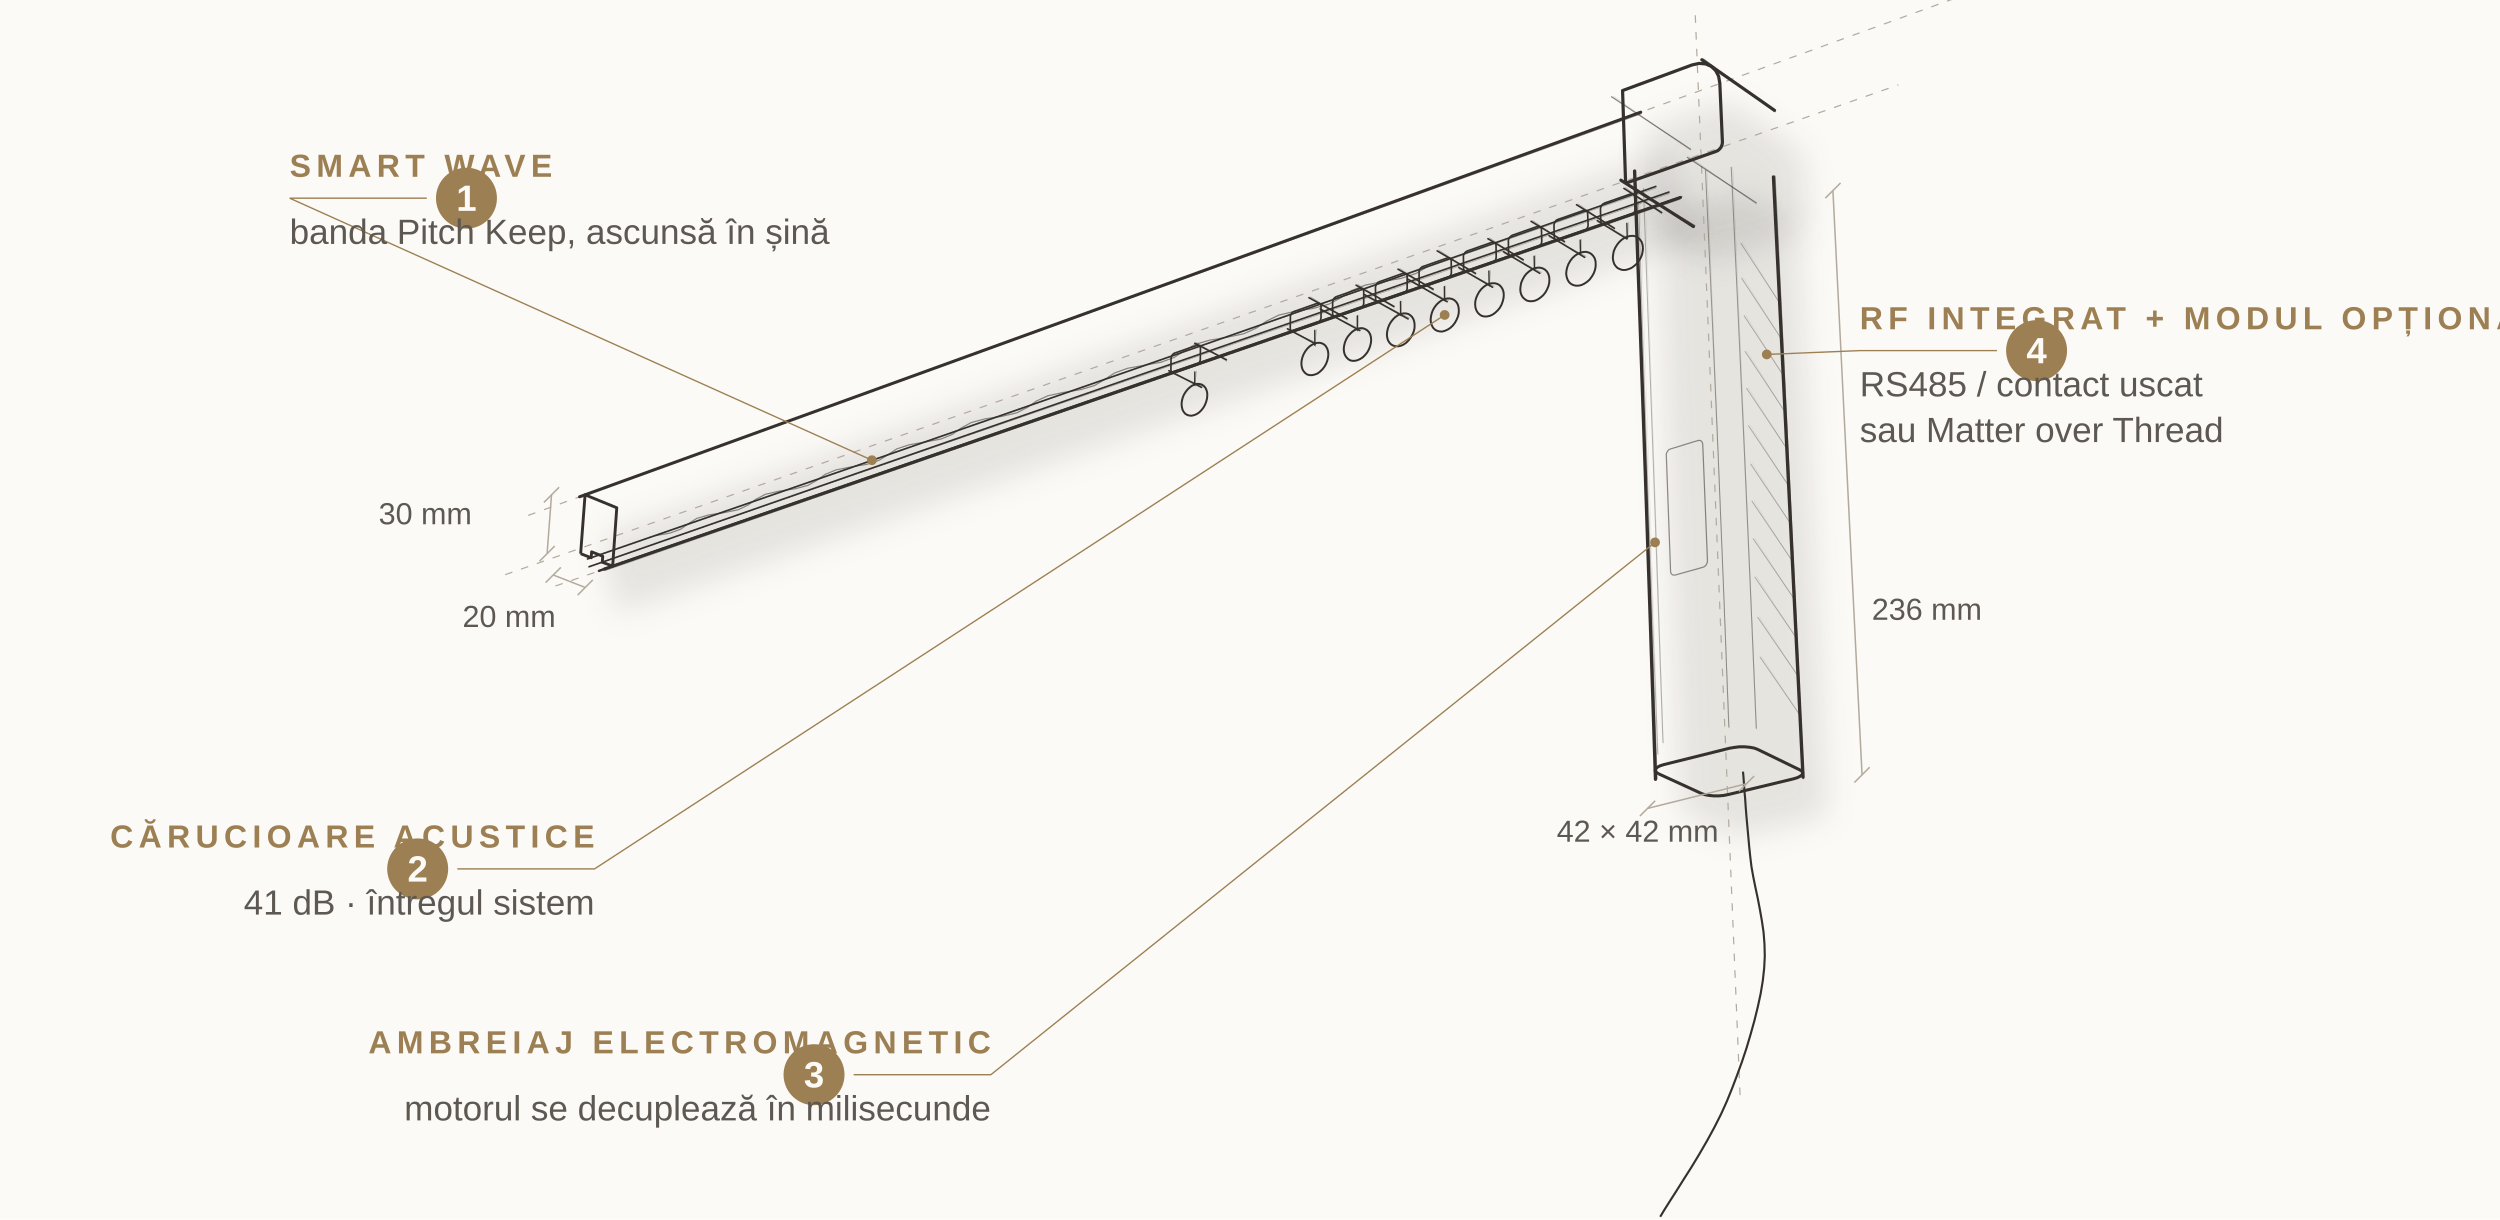
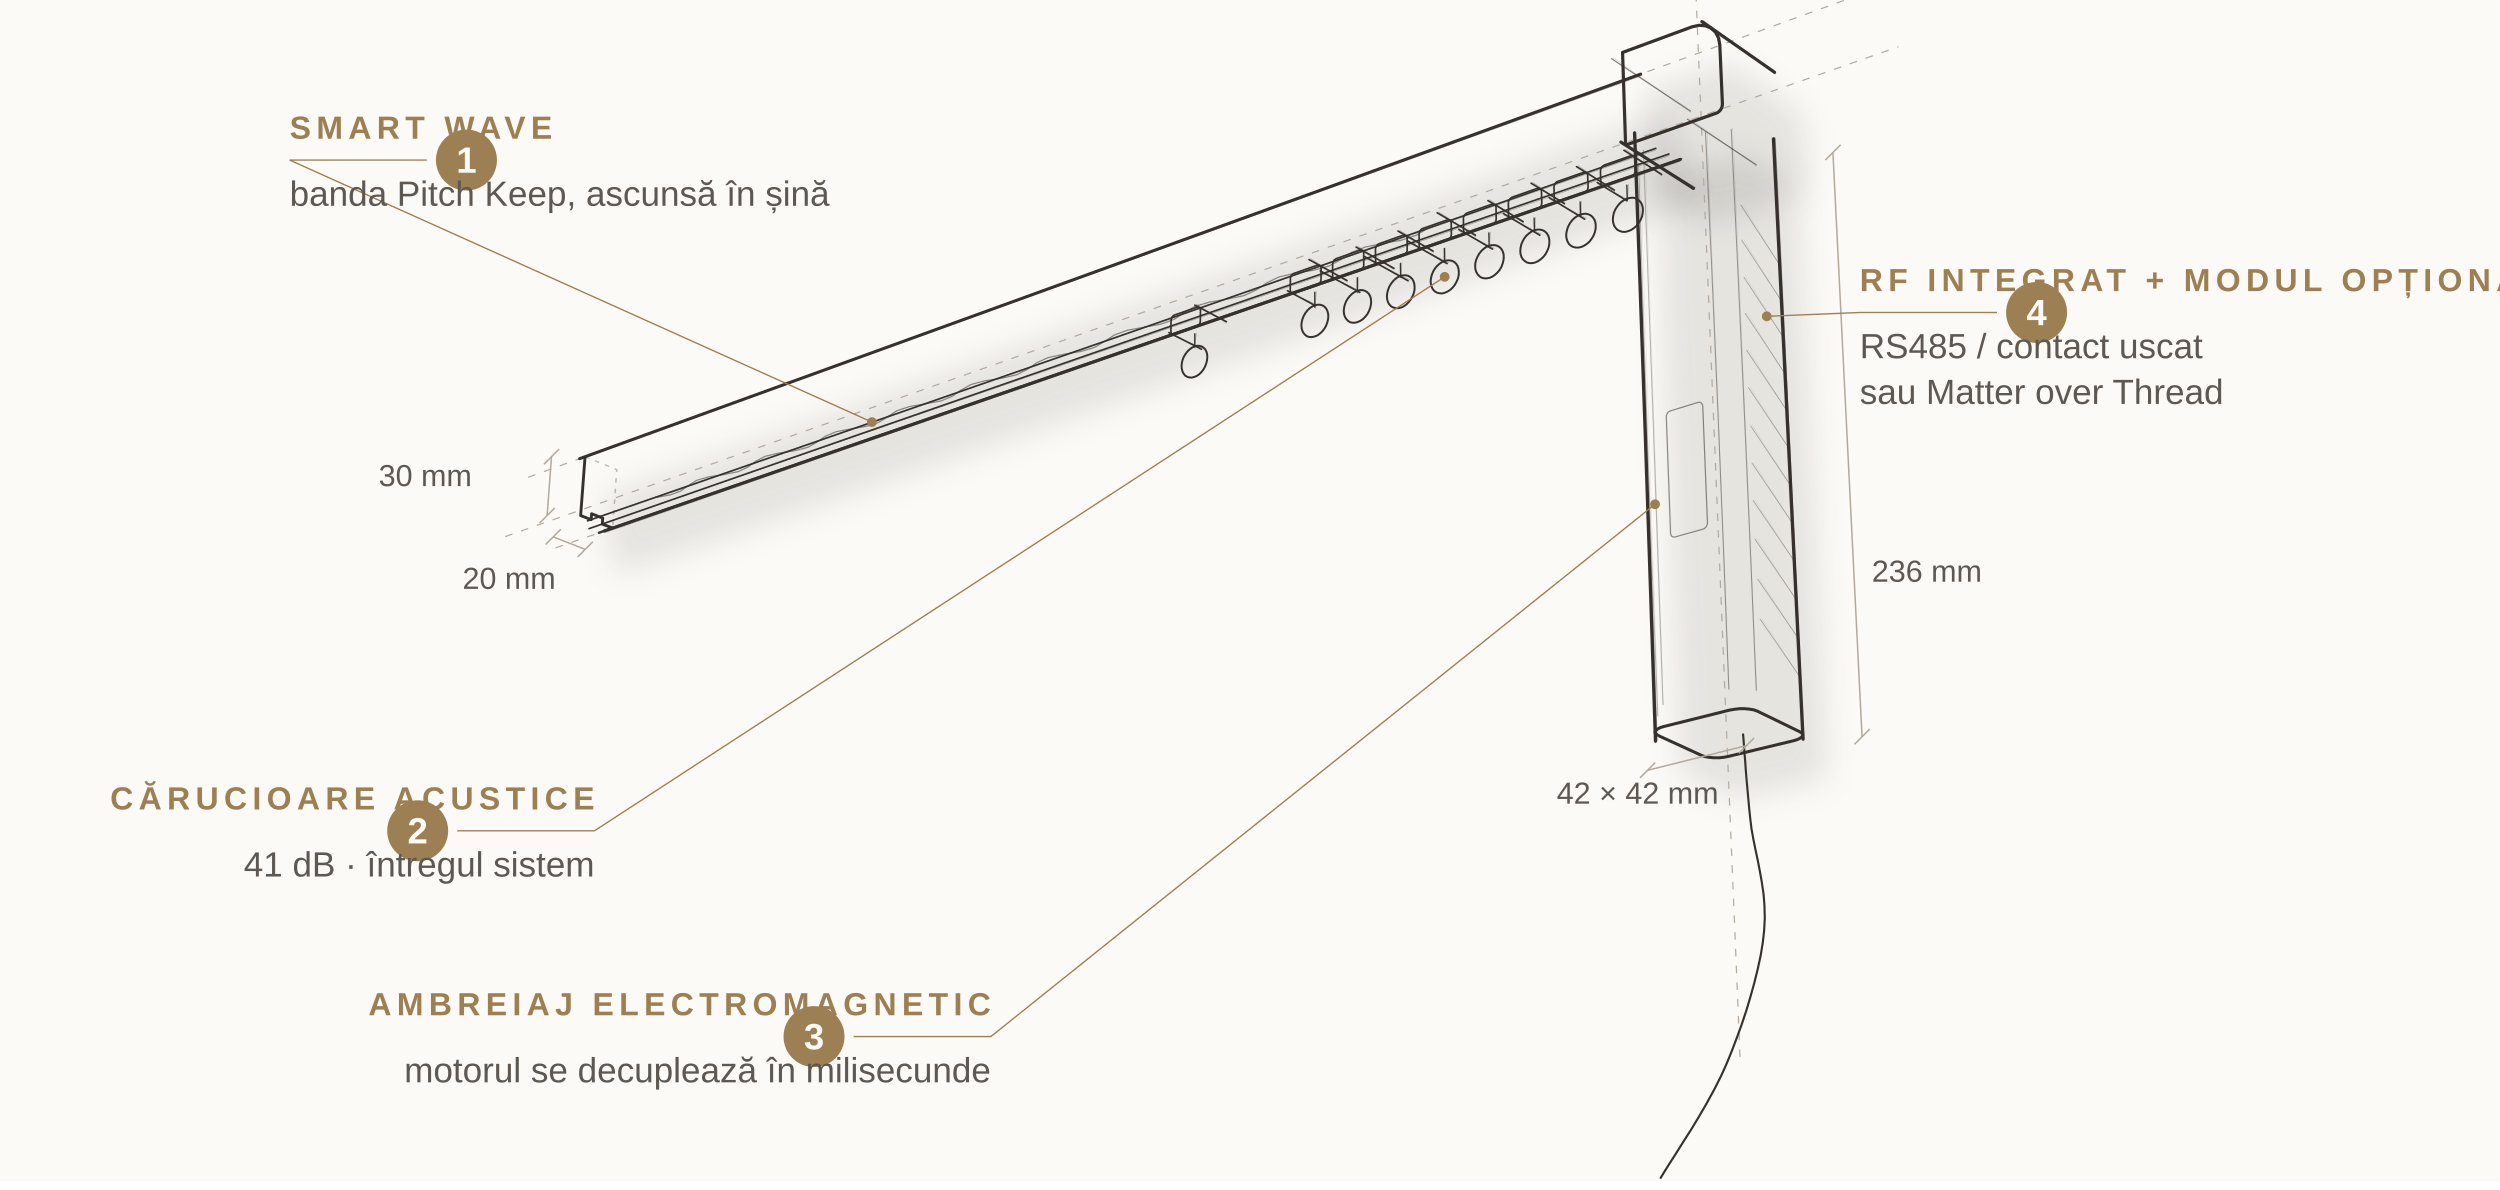
- <svg xmlns="http://www.w3.org/2000/svg" class="sketch" viewBox="110 200 1640 800" role="img" aria-label="Schiță TOSO COMO 20: șină, cap de acționare, motor 42 × 42 mm de 236 mm, cărucioare acustice, cu punctele cheie ale sistemului">
+ <svg xmlns="http://www.w3.org/2000/svg" class="sketch" viewBox="110 225 1640 780" role="img" aria-label="Schiță TOSO COMO 20: șină, cap de acționare, motor 42 × 42 mm de 236 mm, cărucioare acustice, cu punctele cheie ale sistemului">
  <rect x="110" y="200" width="1640" height="800" fill="#FCFAF6" />
  <defs>
    <filter id="soft" x="-20%" y="-20%" width="140%" height="140%">
      <feGaussianBlur stdDeviation="10" />
    </filter>
  </defs>
  <polygon points="506.2,551.9 854.2,425.7 1202.3,299.6 1227.9,355.7 518.9,600.5 512.4,597.8 511.4,592.7" fill="#2F2A27" opacity=".11" filter="url(#soft)" />
  <polygon points="1190.4,285.4 1236.0,268.6 1240.6,267.6 1244.8,267.9 1248.6,269.5 1288.0,296.9 1290.9,299.7 1292.9,303.4 1293.7,307.9 1295.6,345.9 1295.5,347.1 1295.1,348.4 1294.5,349.5 1293.6,350.6 1292.6,351.4 1291.5,351.9 1232.7,372.0 1192.4,346.2" fill="#2F2A27" opacity=".11" filter="url(#soft)" />
  <polygon points="1198.6,347.4 1198.8,345.9 1199.8,344.5 1201.5,343.2 1203.8,342.1 1244.4,327.9 1247.3,327.1 1250.4,326.7 1253.6,326.7 1256.7,327.1 1259.3,327.8 1261.4,328.8 1287.9,346.6 1289.2,347.8 1289.8,349.2 1308.6,733.0 1308.3,734.1 1307.1,735.1 1305.2,736.1 1302.6,736.9 1259.8,747.2 1256.8,747.8 1253.6,748.1 1250.3,748.1 1247.2,747.8 1244.4,747.3 1242.3,746.6 1214.0,733.6 1212.5,732.6 1211.8,731.6" fill="#2F2A27" opacity=".11" filter="url(#soft)" />
  <line x1="456.5" y1="538.1" x2="1440.7" y2="181.4" stroke="#B3AA9D" stroke-width=".8" stroke-dasharray="5 6" />
  <line x1="474.4" y1="584.4" x2="1164.1" y2="346.2" stroke="#B3AA9D" stroke-width=".8" stroke-dasharray="5 6" />
  <line x1="1222.1" y1="210.0" x2="1251.5" y2="918.9" stroke="#B3AA9D" stroke-width=".8" stroke-dasharray="5 6" />
  <line x1="441.4" y1="577.0" x2="1355.3" y2="255.7" stroke="#B3AA9D" stroke-width=".8" stroke-dasharray="5 6" />
-   <path d="M490.9 563.2 L493.8 524.6 L514.6 533.1 L511.9 571.4 L505.1 568.8 L505.4 564.9 L498.1 562.0 L497.8 565.9 L490.9 563.2" stroke="#36312D" stroke-width="1.9" fill="none" stroke-linejoin="round" opacity="1.0" />
+   <path d="M511.9 571.4 L505.1 568.8 L505.4 564.9 L498.1 562.0 L497.8 565.9 L490.9 563.2 L493.8 524.6" stroke="#36312D" stroke-width="1.9" fill="none" stroke-linejoin="round" opacity="1.0" />
+   <path d="M493.8 524.6 L514.6 533.1 L511.9 571.4" stroke="#36312D" stroke-width="1" fill="none" stroke-dasharray="3 4" opacity=".3" />
  <path d="M490.2 525.9 Q838.2 399.7 1186.3 273.6" stroke="#36312D" stroke-width="2.0" fill="none" stroke-linecap="round" opacity="1.0" />
  <path d="M491.2 525.3 L1186.6 274.6" stroke="#36312D" stroke-width="0.8" fill="none" opacity="0.4" stroke-linecap="round" />
  <path d="M1212.4 329.5 Q859.4 451.5 506.4 573.3" stroke="#36312D" stroke-width="2.0" fill="none" stroke-linecap="round" opacity="1.0" />
  <path d="M1213.4 328.9 L506.7 574.3" stroke="#36312D" stroke-width="0.8" fill="none" opacity="0.4" stroke-linecap="round" />
  <path d="M495.4 566.7 Q846.1 445.4 1196.2 322.3" stroke="#36312D" stroke-width="1.1" fill="none" stroke-linecap="round" opacity="1.0" />
  <path d="M496.4 566.1 L1196.5 323.3" stroke="#36312D" stroke-width="0.44" fill="none" opacity="0.4" stroke-linecap="round" />
  <path d="M496.4 571.8 Q850.3 448.1 1204.8 326.0" stroke="#36312D" stroke-width="1.1" fill="none" stroke-linecap="round" opacity="1.0" />
  <path d="M497.4 571.2 L1205.1 327.0" stroke="#36312D" stroke-width="0.44" fill="none" opacity="0.4" stroke-linecap="round" />
  <path d="M502.9 574.5 Q857.2 451.4 1211.9 329.7" stroke="#36312D" stroke-width="1.6" fill="none" stroke-linecap="round" opacity="1.0" />
  <path d="M503.9 573.9 L1212.2 330.7" stroke="#36312D" stroke-width="0.64" fill="none" opacity="0.4" stroke-linecap="round" />
  <path d="M540.0 551.4 L549.5 549.7 L556.6 547.1 L561.6 543.5 L567.0 540.1 L575.0 537.8 L585.0 536.3 L594.2 534.4 L600.8 531.3 L605.7 527.6 L612.0 524.3 L621.0 522.2 L631.3 520.7 L640.0 518.4 L646.0 515.0 L651.3 511.2 L658.5 508.2 L668.4 506.3 L678.7 504.6 L686.8 501.9 L692.6 498.2 L698.4 494.4 L706.7 491.7 L717.2 489.9 L727.3 488.0 L734.8 484.9 L740.5 480.8 L747.1 477.2 L756.4 474.7 L767.3 473.1 L777.0 470.8 L784.1 467.2 L790.0 463.0 L797.5 459.6 L807.8 457.4 L818.9 455.6 L828.0 452.9 L834.7 448.9 L841.1 444.7 L849.7 441.6 L860.7 439.6 L871.7 437.6 L880.4 434.4 L887.0 430.0 L894.1 425.9 L903.7 423.1 L915.3 421.2 L926.0 418.9 L934.2 415.2 L940.9 410.6 L948.9 406.7 L959.6 404.2 L971.5 402.3 L981.8 399.5 L989.6 395.3 L996.7 390.6 L1005.7 387.0 L1017.3 384.7 L1029.2 382.6 L1039.1 379.3 L1046.7 374.7" stroke="#36312D" stroke-width="0.8" fill="none" stroke-linejoin="round" opacity="0.55" />
  <path d="M1176.4 320.2 L1235.7 299.3 L1236.9 298.8 L1237.9 297.9 L1238.8 296.9 L1239.4 295.7 L1239.8 294.4 L1239.9 293.1 L1238.2 254.6 L1237.4 250.0 L1235.5 246.3 L1232.6 243.5 L1228.8 241.9 L1224.6 241.6 L1220.0 242.6 L1174.4 259.4 L1176.4 320.2" stroke="#36312D" stroke-width="2.1" fill="none" stroke-linejoin="round" opacity="1.0" />
  <path d="M1226.4 239.2 Q1250.3 255.7 1274.1 272.4" stroke="#36312D" stroke-width="2.1" fill="none" stroke-linecap="round" opacity="1.0" />
  <path d="M1227.4 238.6 L1274.4 273.4" stroke="#36312D" stroke-width="0.84" fill="none" opacity="0.4" stroke-linecap="round" />
  <path d="M1220.9 348.6 Q1197.1 333.3 1173.3 318.2" stroke="#36312D" stroke-width="2.1" fill="none" stroke-linecap="round" opacity="1.0" />
  <path d="M1221.9 348.0 L1173.6 319.2" stroke="#36312D" stroke-width="0.84" fill="none" opacity="0.4" stroke-linecap="round" />
  <path d="M1167.2 263.5 Q1193.1 280.6 1219.0 297.9" stroke="#36312D" stroke-width="0.8" fill="none" stroke-linecap="round" opacity="0.6" />
  <path d="M1168.2 262.9 L1219.3 298.9" stroke="#36312D" stroke-width="0.32" fill="none" opacity="0.24" stroke-linecap="round" />
  <path d="M1216.9 303.2 Q1239.5 318.2 1262.1 333.1" stroke="#36312D" stroke-width="0.8" fill="none" stroke-linecap="round" opacity="0.6" />
  <path d="M1217.9 302.6 L1262.4 334.1" stroke="#36312D" stroke-width="0.32" fill="none" opacity="0.24" stroke-linecap="round" />
  <path d="M1198.0 707.6 L1196.5 706.6 L1195.8 705.6 L1196.0 704.5 L1197.1 703.4 L1198.9 702.4 L1201.4 701.6 L1244.7 690.8 L1247.8 690.3 L1251.1 689.9 L1254.5 689.9 L1257.7 690.2 L1260.6 690.7 L1262.8 691.5 L1290.6 705.0 L1292.0 705.9 L1292.6 707.0 L1292.3 708.1 L1291.1 709.1 L1289.2 710.1 L1286.6 710.9 L1243.8 721.2 L1240.8 721.8 L1237.6 722.1 L1234.3 722.1 L1231.2 721.8 L1228.4 721.3 L1226.3 720.6 L1198.0 707.6" stroke="#36312D" stroke-width="2.0" fill="none" stroke-linejoin="round" opacity="1.0" />
  <path d="M1273.4 316.1 Q1283.1 512.9 1292.8 709.8" stroke="#36312D" stroke-width="2.2" fill="none" stroke-linecap="round" opacity="1.0" />
  <path d="M1274.4 315.5 L1293.1 710.8" stroke="#36312D" stroke-width="0.88" fill="none" opacity="0.4" stroke-linecap="round" />
  <path d="M1196.0 711.2 Q1189.6 511.7 1182.3 312.2" stroke="#36312D" stroke-width="2.2" fill="none" stroke-linecap="round" opacity="1.0" />
  <path d="M1197.0 710.6 L1182.6 313.2" stroke="#36312D" stroke-width="0.88" fill="none" opacity="0.4" stroke-linecap="round" />
  <path d="M1184.9 332.1 Q1190.3 513.4 1197.5 694.6" stroke="#36312D" stroke-width="0.7" fill="none" stroke-linecap="round" opacity="0.35" />
  <path d="M1185.9 331.5 L1197.8 695.6" stroke="#36312D" stroke-width="0.28" fill="none" opacity="0.14" stroke-linecap="round" />
  <path d="M1245.7 309.8 Q1254.5 493.8 1262.1 677.7" stroke="#36312D" stroke-width="0.7" fill="none" stroke-linecap="round" opacity="0.45" />
  <path d="M1246.7 309.2 L1262.4 678.7" stroke="#36312D" stroke-width="0.28" fill="none" opacity="0.18" stroke-linecap="round" />
  <path d="M1188.1 323.6 Q1194.8 505.4 1200.9 687.1" stroke="#36312D" stroke-width="0.7" fill="none" stroke-linecap="round" opacity="0.35" />
  <path d="M1189.1 323.0 L1201.2 688.1" stroke="#36312D" stroke-width="0.28" fill="none" opacity="0.14" stroke-linecap="round" />
  <path d="M1228.8 311.7 Q1237.4 494.3 1244.1 677.0" stroke="#36312D" stroke-width="0.7" fill="none" stroke-linecap="round" opacity="0.45" />
  <path d="M1229.8 311.1 L1244.4 678.0" stroke="#36312D" stroke-width="0.28" fill="none" opacity="0.18" stroke-linecap="round" />
  <path d="M1252.0 359.6 Q1264.8 379.4 1277.7 399.1" stroke="#36312D" stroke-width="0.6" fill="none" stroke-linecap="round" opacity="0.35" />
  <path d="M1253.0 359.0 L1278.0 400.1" stroke="#36312D" stroke-width="0.24" fill="none" opacity="0.14" stroke-linecap="round" />
  <path d="M1252.5 382.5 Q1265.6 402.4 1278.6 422.3" stroke="#36312D" stroke-width="0.6" fill="none" stroke-linecap="round" opacity="0.35" />
  <path d="M1253.5 381.9 L1278.9 423.3" stroke="#36312D" stroke-width="0.24" fill="none" opacity="0.14" stroke-linecap="round" />
  <path d="M1254.1 407.1 Q1266.7 426.3 1279.4 445.5" stroke="#36312D" stroke-width="0.6" fill="none" stroke-linecap="round" opacity="0.35" />
  <path d="M1255.1 406.5 L1279.7 446.5" stroke="#36312D" stroke-width="0.24" fill="none" opacity="0.14" stroke-linecap="round" />
  <path d="M1254.8 430.6 Q1267.7 449.9 1280.4 469.3" stroke="#36312D" stroke-width="0.6" fill="none" stroke-linecap="round" opacity="0.35" />
  <path d="M1255.8 430.0 L1280.7 470.3" stroke="#36312D" stroke-width="0.24" fill="none" opacity="0.14" stroke-linecap="round" />
  <path d="M1255.8 454.8 Q1268.8 474.4 1281.9 493.9" stroke="#36312D" stroke-width="0.6" fill="none" stroke-linecap="round" opacity="0.35" />
  <path d="M1256.8 454.2 L1282.2 494.9" stroke="#36312D" stroke-width="0.24" fill="none" opacity="0.14" stroke-linecap="round" />
  <path d="M1257.0 479.3 Q1270.4 499.3 1283.8 519.4" stroke="#36312D" stroke-width="0.6" fill="none" stroke-linecap="round" opacity="0.35" />
  <path d="M1258.0 478.7 L1284.1 520.4" stroke="#36312D" stroke-width="0.24" fill="none" opacity="0.14" stroke-linecap="round" />
  <path d="M1258.5 504.5 Q1271.6 524.2 1284.8 543.7" stroke="#36312D" stroke-width="0.6" fill="none" stroke-linecap="round" opacity="0.35" />
  <path d="M1259.5 503.9 L1285.1 544.7" stroke="#36312D" stroke-width="0.24" fill="none" opacity="0.14" stroke-linecap="round" />
  <path d="M1259.3 528.8 Q1272.7 548.7 1286.1 568.5" stroke="#36312D" stroke-width="0.6" fill="none" stroke-linecap="round" opacity="0.35" />
  <path d="M1260.3 528.2 L1286.4 569.5" stroke="#36312D" stroke-width="0.24" fill="none" opacity="0.14" stroke-linecap="round" />
  <path d="M1260.1 553.4 Q1273.4 573.0 1286.8 592.6" stroke="#36312D" stroke-width="0.6" fill="none" stroke-linecap="round" opacity="0.35" />
  <path d="M1261.1 552.8 L1287.1 593.6" stroke="#36312D" stroke-width="0.24" fill="none" opacity="0.14" stroke-linecap="round" />
  <path d="M1261.2 578.6 Q1274.6 598.2 1288.0 617.8" stroke="#36312D" stroke-width="0.6" fill="none" stroke-linecap="round" opacity="0.35" />
  <path d="M1262.2 578.0 L1288.3 618.8" stroke="#36312D" stroke-width="0.24" fill="none" opacity="0.14" stroke-linecap="round" />
  <path d="M1263.1 605.0 Q1276.3 624.1 1289.4 643.3" stroke="#36312D" stroke-width="0.6" fill="none" stroke-linecap="round" opacity="0.35" />
  <path d="M1264.1 604.4 L1289.7 644.3" stroke="#36312D" stroke-width="0.24" fill="none" opacity="0.14" stroke-linecap="round" />
  <path d="M1264.6 631.1 Q1277.8 650.2 1291.0 669.4" stroke="#36312D" stroke-width="0.6" fill="none" stroke-linecap="round" opacity="0.35" />
  <path d="M1265.6 630.5 L1291.3 670.4" stroke="#36312D" stroke-width="0.24" fill="none" opacity="0.14" stroke-linecap="round" />
  <path d="M1205.9 574.7 L1206.0 575.5 L1206.3 576.3 L1206.8 576.8 L1207.5 577.2 L1208.2 577.3 L1209.0 577.2 L1227.2 572.1 L1227.9 571.8 L1228.7 571.2 L1229.3 570.5 L1229.7 569.7 L1230.0 568.8 L1230.1 567.9 L1227.0 491.4 L1226.8 490.6 L1226.5 489.9 L1226.0 489.3 L1225.4 489.0 L1224.6 488.9 L1223.8 489.0 L1205.9 494.5 L1205.2 494.8 L1204.4 495.3 L1203.9 496.1 L1203.4 496.9 L1203.1 497.8 L1203.1 498.6 Z" stroke="#36312D" stroke-width="0.8" fill="none" stroke-linejoin="round" opacity="0.55" />
  <path d="M1253.4 706.2 L1253.7 709.4 L1254.0 713.5 L1254.3 718.3 L1254.8 723.7 L1255.2 729.7 L1255.7 735.9 L1256.3 742.5 L1256.9 749.1 L1257.5 755.7 L1258.2 762.3 L1259.0 768.8 L1260.2 775.5 L1261.6 782.4 L1263.1 789.4 L1264.5 796.7 L1265.8 804.1 L1266.9 811.6 L1267.5 819.3 L1267.7 827.2 L1267.3 835.1 L1266.4 843.3 L1265.0 851.8 L1263.1 860.6 L1260.9 869.5 L1258.4 878.5 L1255.7 887.6 L1252.7 896.6 L1249.5 905.4 L1246.2 914.1 L1242.8 922.5 L1239.0 930.9 L1234.6 939.6 L1229.8 948.4 L1224.7 957.2 L1219.5 965.8 L1214.4 973.8 L1209.7 981.3 L1205.4 988.0 L1201.8 993.7 L1199.1 998.2" stroke="#36312D" stroke-width="1.4" fill="none" stroke-linejoin="round" opacity="1.0" />
  <path d="M1160.1 344.8 L1160.3 345.6 L1160.6 346.2 L1161.0 346.7 L1161.6 346.9 L1162.3 347.0 L1163.0 346.9 L1179.9 341.0 L1180.6 340.7 L1181.3 340.1 L1181.9 339.5 L1182.3 338.7 L1182.6 337.8 L1182.6 337.0 L1182.4 329.4 L1182.3 328.6 L1182.0 328.0 L1181.5 327.5 L1180.9 327.3 L1180.2 327.2 L1179.5 327.3 L1162.6 333.2 L1161.9 333.6 L1161.2 334.1 L1160.7 334.8 L1160.2 335.6 L1160.0 336.4 L1159.9 337.2 L1160.1 344.8" stroke="#36312D" stroke-width="1.1" fill="none" stroke-linejoin="round" opacity="1.0" />
  <path d="M1175.3 323.6 Q1187.6 331.5 1200.0 339.4" stroke="#36312D" stroke-width="1.1" fill="none" stroke-linecap="round" opacity="1.0" />
  <path d="M1176.3 323.0 L1200.3 340.4" stroke="#36312D" stroke-width="0.44" fill="none" opacity="0.4" stroke-linecap="round" />
  <path d="M1177.2 356.7 Q1167.5 350.7 1157.8 344.7" stroke="#36312D" stroke-width="1.1" fill="none" stroke-linecap="round" opacity="1.0" />
  <path d="M1178.2 356.1 L1158.1 345.7" stroke="#36312D" stroke-width="0.44" fill="none" opacity="0.4" stroke-linecap="round" />
  <path d="M1177.2 346.5 Q1177.4 351.4 1177.5 356.2" stroke="#36312D" stroke-width="0.9" fill="none" stroke-linecap="round" opacity="1.0" />
  <path d="M1178.2 345.9 L1177.8 357.2" stroke="#36312D" stroke-width="0.36" fill="none" opacity="0.4" stroke-linecap="round" />
  <path d="M1187.8 362.5 L1187.5 360.5 L1186.9 358.7 L1185.9 357.2 L1184.6 356.0 L1183.1 355.1 L1181.3 354.7 L1179.4 354.8 L1177.5 355.2 L1175.6 356.1 L1173.8 357.3 L1172.1 358.9 L1170.7 360.7 L1169.5 362.7 L1168.6 364.9 L1168.2 367.1 L1168.0 369.2 L1168.3 371.2 L1168.9 373.1 L1169.9 374.6 L1171.1 375.8 L1172.7 376.6 L1174.4 377.1 L1176.3 377.1 L1178.2 376.6 L1180.2 375.8 L1182.0 374.5 L1183.7 373.0 L1185.1 371.1 L1186.3 369.1 L1187.2 366.9 L1187.6 364.7 L1187.8 362.5" stroke="#36312D" stroke-width="1.3" fill="none" stroke-linejoin="round" opacity="1.0" />
  <path d="M1129.6 355.4 L1129.7 356.1 L1130.0 356.7 L1130.5 357.2 L1131.1 357.5 L1131.7 357.6 L1132.5 357.4 L1149.1 351.7 L1149.8 351.3 L1150.5 350.8 L1151.0 350.1 L1151.4 349.3 L1151.7 348.5 L1151.8 347.7 L1151.5 340.1 L1151.4 339.4 L1151.1 338.8 L1150.7 338.3 L1150.1 338.0 L1149.4 337.9 L1148.7 338.1 L1132.1 343.9 L1131.4 344.2 L1130.7 344.7 L1130.2 345.4 L1129.8 346.2 L1129.5 347.0 L1129.4 347.8 L1129.6 355.4" stroke="#36312D" stroke-width="1.1" fill="none" stroke-linejoin="round" opacity="1.0" />
  <path d="M1144.2 334.3 Q1156.7 342.0 1169.0 349.7" stroke="#36312D" stroke-width="1.1" fill="none" stroke-linecap="round" opacity="1.0" />
  <path d="M1145.2 333.7 L1169.3 350.7" stroke="#36312D" stroke-width="0.44" fill="none" opacity="0.4" stroke-linecap="round" />
  <path d="M1149.5 368.8 Q1137.8 361.7 1126.2 354.6" stroke="#36312D" stroke-width="1.1" fill="none" stroke-linecap="round" opacity="1.0" />
  <path d="M1150.5 368.2 L1126.5 355.6" stroke="#36312D" stroke-width="0.44" fill="none" opacity="0.4" stroke-linecap="round" />
  <path d="M1146.6 357.5 Q1146.7 362.1 1146.8 366.6" stroke="#36312D" stroke-width="0.9" fill="none" stroke-linecap="round" opacity="1.0" />
  <path d="M1147.6 356.9 L1147.1 367.6" stroke="#36312D" stroke-width="0.36" fill="none" opacity="0.4" stroke-linecap="round" />
  <path d="M1156.8 373.0 L1156.6 371.0 L1156.0 369.2 L1155.0 367.7 L1153.8 366.5 L1152.3 365.7 L1150.5 365.2 L1148.7 365.3 L1146.8 365.7 L1144.9 366.6 L1143.1 367.8 L1141.5 369.3 L1140.1 371.1 L1138.9 373.2 L1138.1 375.3 L1137.6 377.5 L1137.4 379.6 L1137.7 381.6 L1138.3 383.4 L1139.2 385.0 L1140.5 386.2 L1142.0 387.0 L1143.7 387.4 L1145.5 387.4 L1147.4 387.0 L1149.3 386.1 L1151.1 384.9 L1152.8 383.4 L1154.2 381.5 L1155.4 379.5 L1156.2 377.4 L1156.7 375.2 L1156.8 373.0" stroke="#36312D" stroke-width="1.3" fill="none" stroke-linejoin="round" opacity="1.0" />
  <path d="M1099.6 365.7 L1099.7 366.5 L1100.0 367.1 L1100.5 367.6 L1101.0 367.9 L1101.7 368.0 L1102.4 367.8 L1118.7 362.2 L1119.4 361.8 L1120.1 361.3 L1120.6 360.6 L1121.1 359.8 L1121.3 359.0 L1121.4 358.2 L1121.2 350.7 L1121.1 349.9 L1120.8 349.3 L1120.4 348.8 L1119.8 348.6 L1119.1 348.5 L1118.4 348.6 L1102.1 354.3 L1101.4 354.7 L1100.8 355.2 L1100.2 355.9 L1099.8 356.6 L1099.5 357.5 L1099.5 358.3 L1099.6 365.7" stroke="#36312D" stroke-width="1.1" fill="none" stroke-linejoin="round" opacity="1.0" />
  <path d="M1114.4 345.2 Q1125.3 351.9 1136.3 358.5" stroke="#36312D" stroke-width="1.1" fill="none" stroke-linecap="round" opacity="1.0" />
  <path d="M1115.4 344.6 L1136.6 359.5" stroke="#36312D" stroke-width="0.44" fill="none" opacity="0.4" stroke-linecap="round" />
  <path d="M1120.1 379.3 Q1108.2 372.2 1096.3 365.1" stroke="#36312D" stroke-width="1.1" fill="none" stroke-linecap="round" opacity="1.0" />
  <path d="M1121.1 378.7 L1096.6 366.1" stroke="#36312D" stroke-width="0.44" fill="none" opacity="0.4" stroke-linecap="round" />
  <path d="M1116.4 368.1 Q1116.5 372.4 1116.6 376.6" stroke="#36312D" stroke-width="0.9" fill="none" stroke-linecap="round" opacity="1.0" />
  <path d="M1117.4 367.5 L1116.9 377.6" stroke="#36312D" stroke-width="0.36" fill="none" opacity="0.4" stroke-linecap="round" />
  <path d="M1126.4 383.3 L1126.2 381.3 L1125.6 379.5 L1124.7 378.0 L1123.4 376.8 L1121.9 376.0 L1120.3 375.6 L1118.5 375.6 L1116.6 376.0 L1114.7 376.9 L1113.0 378.1 L1111.3 379.6 L1109.9 381.4 L1108.8 383.4 L1107.9 385.5 L1107.5 387.7 L1107.3 389.8 L1107.5 391.8 L1108.1 393.6 L1109.0 395.1 L1110.3 396.3 L1111.7 397.2 L1113.4 397.6 L1115.2 397.6 L1117.1 397.2 L1119.0 396.3 L1120.7 395.1 L1122.4 393.6 L1123.8 391.8 L1124.9 389.8 L1125.8 387.6 L1126.3 385.5 L1126.4 383.3" stroke="#36312D" stroke-width="1.3" fill="none" stroke-linejoin="round" opacity="1.0" />
  <path d="M1070.1 376.0 L1070.2 376.7 L1070.5 377.3 L1070.9 377.8 L1071.4 378.1 L1072.1 378.2 L1072.8 378.0 L1088.9 372.5 L1089.6 372.1 L1090.2 371.6 L1090.8 370.9 L1091.2 370.2 L1091.4 369.4 L1091.5 368.6 L1091.4 361.1 L1091.3 360.3 L1091.0 359.7 L1090.5 359.2 L1090.0 359.0 L1089.3 358.9 L1088.6 359.0 L1072.6 364.6 L1071.9 365.0 L1071.2 365.5 L1070.7 366.2 L1070.3 366.9 L1070.0 367.7 L1070.0 368.5 L1070.1 376.0" stroke="#36312D" stroke-width="1.1" fill="none" stroke-linejoin="round" opacity="1.0" />
  <path d="M1086.1 356.6 Q1097.6 363.5 1109.2 370.4" stroke="#36312D" stroke-width="1.1" fill="none" stroke-linecap="round" opacity="1.0" />
  <path d="M1087.1 356.0 L1109.5 371.4" stroke="#36312D" stroke-width="0.44" fill="none" opacity="0.4" stroke-linecap="round" />
  <path d="M1089.1 388.4 Q1078.0 382.0 1067.0 375.5" stroke="#36312D" stroke-width="1.1" fill="none" stroke-linecap="round" opacity="1.0" />
  <path d="M1090.1 387.8 L1067.3 376.5" stroke="#36312D" stroke-width="0.44" fill="none" opacity="0.4" stroke-linecap="round" />
  <path d="M1086.7 377.8 Q1086.8 382.6 1086.9 387.3" stroke="#36312D" stroke-width="0.9" fill="none" stroke-linecap="round" opacity="1.0" />
  <path d="M1087.7 377.2 L1087.2 388.3" stroke="#36312D" stroke-width="0.36" fill="none" opacity="0.4" stroke-linecap="round" />
  <path d="M1096.5 393.5 L1096.3 391.5 L1095.7 389.7 L1094.8 388.2 L1093.6 387.0 L1092.1 386.2 L1090.5 385.8 L1088.7 385.8 L1086.9 386.2 L1085.0 387.0 L1083.3 388.2 L1081.7 389.7 L1080.3 391.5 L1079.2 393.5 L1078.3 395.6 L1077.8 397.7 L1077.7 399.8 L1077.9 401.8 L1078.5 403.6 L1079.4 405.1 L1080.6 406.3 L1082.0 407.2 L1083.6 407.6 L1085.4 407.6 L1087.3 407.2 L1089.1 406.4 L1090.8 405.2 L1092.5 403.6 L1093.9 401.9 L1095.0 399.9 L1095.8 397.7 L1096.3 395.6 L1096.5 393.5" stroke="#36312D" stroke-width="1.3" fill="none" stroke-linejoin="round" opacity="1.0" />
  <path d="M1041.0 386.0 L1041.1 386.8 L1041.4 387.4 L1041.8 387.9 L1042.3 388.1 L1043.0 388.2 L1043.7 388.1 L1059.5 382.6 L1060.2 382.3 L1060.8 381.8 L1061.3 381.1 L1061.8 380.3 L1062.0 379.5 L1062.1 378.7 L1062.0 371.3 L1061.9 370.6 L1061.6 369.9 L1061.2 369.5 L1060.6 369.2 L1060.0 369.1 L1059.3 369.3 L1043.5 374.8 L1042.8 375.1 L1042.2 375.6 L1041.7 376.3 L1041.2 377.0 L1041.0 377.8 L1040.9 378.6 L1041.0 386.0" stroke="#36312D" stroke-width="1.1" fill="none" stroke-linejoin="round" opacity="1.0" />
  <path d="M1052.8 364.6 Q1065.4 371.9 1077.9 379.3" stroke="#36312D" stroke-width="1.1" fill="none" stroke-linecap="round" opacity="1.0" />
  <path d="M1053.8 364.0 L1078.2 380.3" stroke="#36312D" stroke-width="0.44" fill="none" opacity="0.4" stroke-linecap="round" />
  <path d="M1059.3 397.9 Q1046.3 390.4 1033.3 383.0" stroke="#36312D" stroke-width="1.1" fill="none" stroke-linecap="round" opacity="1.0" />
  <path d="M1060.3 397.3 L1033.6 384.0" stroke="#36312D" stroke-width="0.44" fill="none" opacity="0.4" stroke-linecap="round" />
  <path d="M1057.5 388.0 Q1057.5 392.5 1057.6 397.0" stroke="#36312D" stroke-width="0.9" fill="none" stroke-linecap="round" opacity="1.0" />
  <path d="M1058.5 387.4 L1057.9 398.0" stroke="#36312D" stroke-width="0.36" fill="none" opacity="0.4" stroke-linecap="round" />
  <path d="M1067.0 403.5 L1066.8 401.5 L1066.3 399.7 L1065.4 398.2 L1064.2 397.0 L1062.8 396.2 L1061.1 395.8 L1059.4 395.8 L1057.6 396.2 L1055.8 397.0 L1054.1 398.2 L1052.5 399.7 L1051.1 401.5 L1050.0 403.4 L1049.2 405.5 L1048.7 407.6 L1048.5 409.7 L1048.7 411.7 L1049.3 413.5 L1050.1 415.0 L1051.3 416.2 L1052.7 417.0 L1054.3 417.4 L1056.1 417.5 L1057.9 417.0 L1059.7 416.2 L1061.4 415.1 L1063.0 413.6 L1064.4 411.8 L1065.5 409.8 L1066.4 407.7 L1066.9 405.6 L1067.0 403.5" stroke="#36312D" stroke-width="1.3" fill="none" stroke-linejoin="round" opacity="1.0" />
  <path d="M1012.4 395.9 L1012.5 396.7 L1012.7 397.3 L1013.1 397.8 L1013.7 398.0 L1014.3 398.1 L1015.0 398.0 L1030.6 392.6 L1031.2 392.3 L1031.9 391.8 L1032.4 391.1 L1032.8 390.3 L1033.1 389.5 L1033.1 388.8 L1033.1 381.4 L1033.0 380.6 L1032.7 380.0 L1032.3 379.6 L1031.7 379.3 L1031.1 379.2 L1030.4 379.3 L1014.9 384.8 L1014.2 385.1 L1013.6 385.6 L1013.1 386.3 L1012.7 387.0 L1012.4 387.8 L1012.3 388.6 L1012.4 395.9" stroke="#36312D" stroke-width="1.1" fill="none" stroke-linejoin="round" opacity="1.0" />
  <path d="M1027.1 376.6 Q1038.6 383.2 1050.1 389.7" stroke="#36312D" stroke-width="1.1" fill="none" stroke-linecap="round" opacity="1.0" />
  <path d="M1028.1 376.0 L1050.4 390.7" stroke="#36312D" stroke-width="0.44" fill="none" opacity="0.4" stroke-linecap="round" />
  <path d="M1033.7 409.2 Q1019.4 401.3 1005.2 393.3" stroke="#36312D" stroke-width="1.1" fill="none" stroke-linecap="round" opacity="1.0" />
  <path d="M1034.7 408.6 L1005.5 394.3" stroke="#36312D" stroke-width="0.44" fill="none" opacity="0.4" stroke-linecap="round" />
  <path d="M1028.7 397.8 Q1028.7 402.3 1028.8 406.7" stroke="#36312D" stroke-width="0.9" fill="none" stroke-linecap="round" opacity="1.0" />
  <path d="M1029.7 397.2 L1029.1 407.7" stroke="#36312D" stroke-width="0.36" fill="none" opacity="0.4" stroke-linecap="round" />
  <path d="M1038.0 413.3 L1037.8 411.3 L1037.3 409.6 L1036.4 408.0 L1035.3 406.9 L1033.9 406.0 L1032.3 405.6 L1030.6 405.6 L1028.8 406.0 L1027.0 406.8 L1025.3 408.0 L1023.8 409.5 L1022.4 411.3 L1021.3 413.2 L1020.5 415.3 L1020.0 417.4 L1019.8 419.5 L1020.0 421.4 L1020.5 423.2 L1021.4 424.7 L1022.5 425.9 L1023.9 426.7 L1025.5 427.1 L1027.2 427.2 L1029.0 426.8 L1030.8 426.0 L1032.5 424.8 L1034.0 423.3 L1035.4 421.5 L1036.5 419.6 L1037.4 417.5 L1037.9 415.4 L1038.0 413.3" stroke="#36312D" stroke-width="1.3" fill="none" stroke-linejoin="round" opacity="1.0" />
  <path d="M984.2 405.7 L984.3 406.4 L984.5 407.0 L984.9 407.5 L985.5 407.8 L986.1 407.9 L986.7 407.7 L1002.1 402.4 L1002.8 402.1 L1003.4 401.6 L1003.9 401.0 L1004.3 400.2 L1004.6 399.4 L1004.6 398.6 L1004.6 391.3 L1004.5 390.6 L1004.2 389.9 L1003.8 389.5 L1003.3 389.2 L1002.7 389.1 L1002.0 389.2 L986.7 394.6 L986.1 394.9 L985.4 395.4 L984.9 396.1 L984.5 396.8 L984.3 397.6 L984.2 398.4 L984.2 405.7" stroke="#36312D" stroke-width="1.1" fill="none" stroke-linejoin="round" opacity="1.0" />
  <path d="M999.6 387.1 Q1012.0 394.0 1024.4 401.0" stroke="#36312D" stroke-width="1.1" fill="none" stroke-linecap="round" opacity="1.0" />
  <path d="M1000.6 386.5 L1024.7 402.0" stroke="#36312D" stroke-width="0.44" fill="none" opacity="0.4" stroke-linecap="round" />
  <path d="M1002.0 416.8 Q989.0 409.7 976.1 402.7" stroke="#36312D" stroke-width="1.1" fill="none" stroke-linecap="round" opacity="1.0" />
  <path d="M1003.0 416.2 L976.4 403.7" stroke="#36312D" stroke-width="0.44" fill="none" opacity="0.4" stroke-linecap="round" />
  <path d="M1000.4 407.2 Q1000.4 411.9 1000.4 416.6" stroke="#36312D" stroke-width="0.9" fill="none" stroke-linecap="round" opacity="1.0" />
  <path d="M1001.4 406.6 L1000.7 417.6" stroke="#36312D" stroke-width="0.36" fill="none" opacity="0.4" stroke-linecap="round" />
  <path d="M1009.5 423.0 L1009.3 421.0 L1008.8 419.2 L1007.9 417.7 L1006.8 416.6 L1005.4 415.8 L1003.9 415.3 L1002.2 415.3 L1000.4 415.7 L998.7 416.5 L997.0 417.7 L995.5 419.2 L994.1 420.9 L993.0 422.8 L992.2 424.9 L991.7 427.0 L991.5 429.0 L991.7 431.0 L992.2 432.7 L993.1 434.2 L994.2 435.4 L995.5 436.3 L997.1 436.7 L998.8 436.7 L1000.5 436.3 L1002.3 435.5 L1004.0 434.4 L1005.5 432.9 L1006.9 431.2 L1008.0 429.2 L1008.8 427.1 L1009.3 425.0 L1009.5 423.0" stroke="#36312D" stroke-width="1.3" fill="none" stroke-linejoin="round" opacity="1.0" />
  <path d="M956.4 415.3 L956.5 416.0 L956.8 416.6 L957.2 417.1 L957.7 417.4 L958.3 417.5 L958.9 417.3 L974.1 412.1 L974.7 411.8 L975.3 411.3 L975.8 410.6 L976.2 409.9 L976.5 409.1 L976.6 408.3 L976.6 401.0 L976.5 400.3 L976.2 399.7 L975.8 399.2 L975.3 399.0 L974.7 398.9 L974.0 399.0 L959.0 404.3 L958.3 404.6 L957.7 405.1 L957.2 405.7 L956.8 406.5 L956.5 407.3 L956.5 408.0 L956.4 415.3" stroke="#36312D" stroke-width="1.1" fill="none" stroke-linejoin="round" opacity="1.0" />
  <path d="M968.7 395.3 Q981.2 402.2 993.6 409.0" stroke="#36312D" stroke-width="1.1" fill="none" stroke-linecap="round" opacity="1.0" />
  <path d="M969.7 394.7 L993.9 410.0" stroke="#36312D" stroke-width="0.44" fill="none" opacity="0.4" stroke-linecap="round" />
  <path d="M972.8 425.5 Q963.7 420.6 954.6 415.7" stroke="#36312D" stroke-width="1.1" fill="none" stroke-linecap="round" opacity="1.0" />
  <path d="M973.8 424.9 L954.9 416.7" stroke="#36312D" stroke-width="0.44" fill="none" opacity="0.4" stroke-linecap="round" />
  <path d="M972.5 416.7 Q972.5 421.6 972.5 426.5" stroke="#36312D" stroke-width="0.9" fill="none" stroke-linecap="round" opacity="1.0" />
  <path d="M973.5 416.1 L972.8 427.5" stroke="#36312D" stroke-width="0.36" fill="none" opacity="0.4" stroke-linecap="round" />
  <path d="M981.4 432.5 L981.2 430.5 L980.7 428.8 L979.9 427.3 L978.8 426.1 L977.4 425.3 L975.9 424.9 L974.2 424.9 L972.5 425.3 L970.8 426.1 L969.1 427.2 L967.6 428.7 L966.3 430.4 L965.2 432.3 L964.4 434.3 L963.9 436.4 L963.7 438.5 L963.9 440.4 L964.4 442.2 L965.2 443.6 L966.3 444.8 L967.6 445.7 L969.1 446.1 L970.8 446.1 L972.5 445.7 L974.3 445.0 L975.9 443.8 L977.4 442.4 L978.8 440.6 L979.9 438.7 L980.7 436.6 L981.2 434.5 L981.4 432.5" stroke="#36312D" stroke-width="1.3" fill="none" stroke-linejoin="round" opacity="1.0" />
  <path d="M878.1 442.4 L878.2 443.1 L878.4 443.7 L878.8 444.2 L879.3 444.5 L879.8 444.5 L880.5 444.4 L894.9 439.4 L895.5 439.1 L896.1 438.6 L896.6 438.0 L897.0 437.3 L897.3 436.5 L897.4 435.7 L897.5 428.6 L897.4 427.9 L897.1 427.3 L896.8 426.8 L896.3 426.5 L895.7 426.4 L895.1 426.6 L880.6 431.6 L880.0 431.9 L879.4 432.4 L878.9 433.0 L878.6 433.7 L878.3 434.5 L878.2 435.3 L878.1 442.4" stroke="#36312D" stroke-width="1.1" fill="none" stroke-linejoin="round" opacity="1.0" />
  <path d="M893.8 425.2 Q904.1 430.6 914.5 436.0" stroke="#36312D" stroke-width="1.1" fill="none" stroke-linecap="round" opacity="1.0" />
  <path d="M894.8 424.6 L914.8 437.0" stroke="#36312D" stroke-width="0.44" fill="none" opacity="0.4" stroke-linecap="round" />
  <path d="M898.2 454.1 Q887.5 448.7 876.8 443.2" stroke="#36312D" stroke-width="1.1" fill="none" stroke-linecap="round" opacity="1.0" />
  <path d="M899.2 453.5 L877.1 444.2" stroke="#36312D" stroke-width="0.44" fill="none" opacity="0.4" stroke-linecap="round" />
  <path d="M893.8 444.0 Q893.7 448.3 893.7 452.6" stroke="#36312D" stroke-width="0.9" fill="none" stroke-linecap="round" opacity="1.0" />
  <path d="M894.8 443.4 L894.0 453.6" stroke="#36312D" stroke-width="0.36" fill="none" opacity="0.4" stroke-linecap="round" />
  <path d="M902.0 459.4 L901.9 457.5 L901.4 455.7 L900.7 454.3 L899.6 453.1 L898.4 452.3 L896.9 451.9 L895.3 451.8 L893.7 452.2 L892.0 453.0 L890.5 454.1 L889.0 455.5 L887.7 457.2 L886.6 459.0 L885.8 461.0 L885.3 463.1 L885.1 465.1 L885.3 467.0 L885.7 468.7 L886.5 470.2 L887.5 471.4 L888.8 472.2 L890.2 472.6 L891.8 472.7 L893.4 472.3 L895.1 471.6 L896.7 470.5 L898.2 469.0 L899.5 467.3 L900.5 465.5 L901.3 463.4 L901.8 461.4 L902.0 459.4" stroke="#36312D" stroke-width="1.3" fill="none" stroke-linejoin="round" opacity="1.0" />
  <g class="dim">
    <line x1="1190.8" y1="730.3" x2="1255.7" y2="714.1" stroke="#B3AA9D" stroke-width="1" />
    <line x1="1185.8" y1="735.3" x2="1195.8" y2="725.3" stroke="#B3AA9D" stroke-width="1" />
    <line x1="1250.7" y1="719.1" x2="1260.7" y2="709.1" stroke="#B3AA9D" stroke-width="1" />
    <text x="1131.2" y="752.2" font-family="DM Sans, Arial" font-size="20" fill="#5E5852">42 × 42 mm</text>
  </g>
  <g class="dim">
    <line x1="1312.4" y1="325.0" x2="1331.5" y2="708.3" stroke="#B3AA9D" stroke-width="1" />
    <line x1="1307.4" y1="330.0" x2="1317.4" y2="320.0" stroke="#B3AA9D" stroke-width="1" />
    <line x1="1326.5" y1="713.3" x2="1336.5" y2="703.3" stroke="#B3AA9D" stroke-width="1" />
    <text x="1337.9" y="606.6" font-family="DM Sans, Arial" font-size="20" fill="#5E5852">236 mm</text>
  </g>
  <g class="dim">
    <line x1="472.9" y1="577.2" x2="493.9" y2="585.4" stroke="#B3AA9D" stroke-width="1" />
    <line x1="467.9" y1="582.2" x2="477.9" y2="572.2" stroke="#B3AA9D" stroke-width="1" />
    <line x1="488.9" y1="590.4" x2="498.9" y2="580.4" stroke="#B3AA9D" stroke-width="1" />
    <text x="413.4" y="611.3" font-family="DM Sans, Arial" font-size="20" fill="#5E5852">20 mm</text>
  </g>
  <g class="dim">
    <line x1="468.9" y1="563.2" x2="471.8" y2="524.6" stroke="#B3AA9D" stroke-width="1" />
    <line x1="463.9" y1="568.2" x2="473.9" y2="558.2" stroke="#B3AA9D" stroke-width="1" />
    <line x1="466.8" y1="529.6" x2="476.8" y2="519.6" stroke="#B3AA9D" stroke-width="1" />
    <text x="358.4" y="543.9" font-family="DM Sans, Arial" font-size="20" fill="#5E5852">30 mm</text>
  </g>
  <g class="lbl">
    <circle cx="682.0" cy="501.9" r="3.2" fill="#9C7F52" />
    <polyline points="682.0,501.9 300,330 390,330" stroke="#9C7F52" stroke-width=".9" fill="none" />
    <g class="n">
      <circle cx="416" cy="330" r="20" fill="#9C7F52" />
      <text x="416" y="330" dominant-baseline="central" text-anchor="middle" font-family="DM Sans, Arial" font-size="24" font-weight="700" fill="#FCFAF6">1</text>
    </g>
    <g class="t">
      <text x="300" y="316" text-anchor="start" font-family="DM Sans, Arial" font-size="21" font-weight="700" letter-spacing="3.5" fill="#9C7F52">SMART WAVE</text>
      <text x="300" y="360" text-anchor="start" font-family="DM Sans, Arial" font-size=" 23" fill="#5E5852">banda Pitch Keep, ascunsă în șină</text>
    </g>
  </g>
  <g class="lbl">
    <circle cx="1057.7" cy="406.6" r="3.2" fill="#9C7F52" />
    <polyline points="1057.7,406.6 500,770 410,770" stroke="#9C7F52" stroke-width=".9" fill="none" />
    <g class="n">
      <circle cx="384" cy="770" r="20" fill="#9C7F52" />
      <text x="384" y="770" dominant-baseline="central" text-anchor="middle" font-family="DM Sans, Arial" font-size="24" font-weight="700" fill="#FCFAF6">2</text>
    </g>
    <g class="t">
      <text x="500" y="756" text-anchor="end" font-family="DM Sans, Arial" font-size="21" font-weight="700" letter-spacing="3.5" fill="#9C7F52">CĂRUCIOARE ACUSTICE</text>
      <text x="500" y="800" text-anchor="end" font-family="DM Sans, Arial" font-size=" 23" fill="#5E5852">41 dB · întregul sistem</text>
    </g>
  </g>
  <g class="lbl">
    <circle cx="1195.7" cy="555.8" r="3.2" fill="#9C7F52" />
    <polyline points="1195.7,555.8 760,905 670,905" stroke="#9C7F52" stroke-width=".9" fill="none" />
    <g class="n">
      <circle cx="644" cy="905" r="20" fill="#9C7F52" />
      <text x="644" y="905" dominant-baseline="central" text-anchor="middle" font-family="DM Sans, Arial" font-size="24" font-weight="700" fill="#FCFAF6">3</text>
    </g>
    <g class="t">
      <text x="760" y="891" text-anchor="end" font-family="DM Sans, Arial" font-size="21" font-weight="700" letter-spacing="3.5" fill="#9C7F52">AMBREIAJ ELECTROMAGNETIC</text>
      <text x="760" y="935" text-anchor="end" font-family="DM Sans, Arial" font-size=" 23" fill="#5E5852">motorul se decuplează în milisecunde</text>
    </g>
  </g>
  <g class="lbl">
    <circle cx="1269.0" cy="432.5" r="3.2" fill="#9C7F52" />
    <polyline points="1269.0,432.5 1330,430 1420,430" stroke="#9C7F52" stroke-width=".9" fill="none" />
    <g class="n">
      <circle cx="1446" cy="430" r="20" fill="#9C7F52" />
      <text x="1446" y="430" dominant-baseline="central" text-anchor="middle" font-family="DM Sans, Arial" font-size="24" font-weight="700" fill="#FCFAF6">4</text>
    </g>
    <g class="t">
      <text x="1330" y="416" text-anchor="start" font-family="DM Sans, Arial" font-size="21" font-weight="700" letter-spacing="3.5" fill="#9C7F52">RF INTEGRAT + MODUL OPȚIONAL</text>
      <text x="1330" y="460" text-anchor="start" font-family="DM Sans, Arial" font-size=" 23" fill="#5E5852">RS485 / contact uscat<tspan x="1330" dy="30">sau Matter over Thread</tspan>
      </text>
    </g>
  </g>
</svg>
